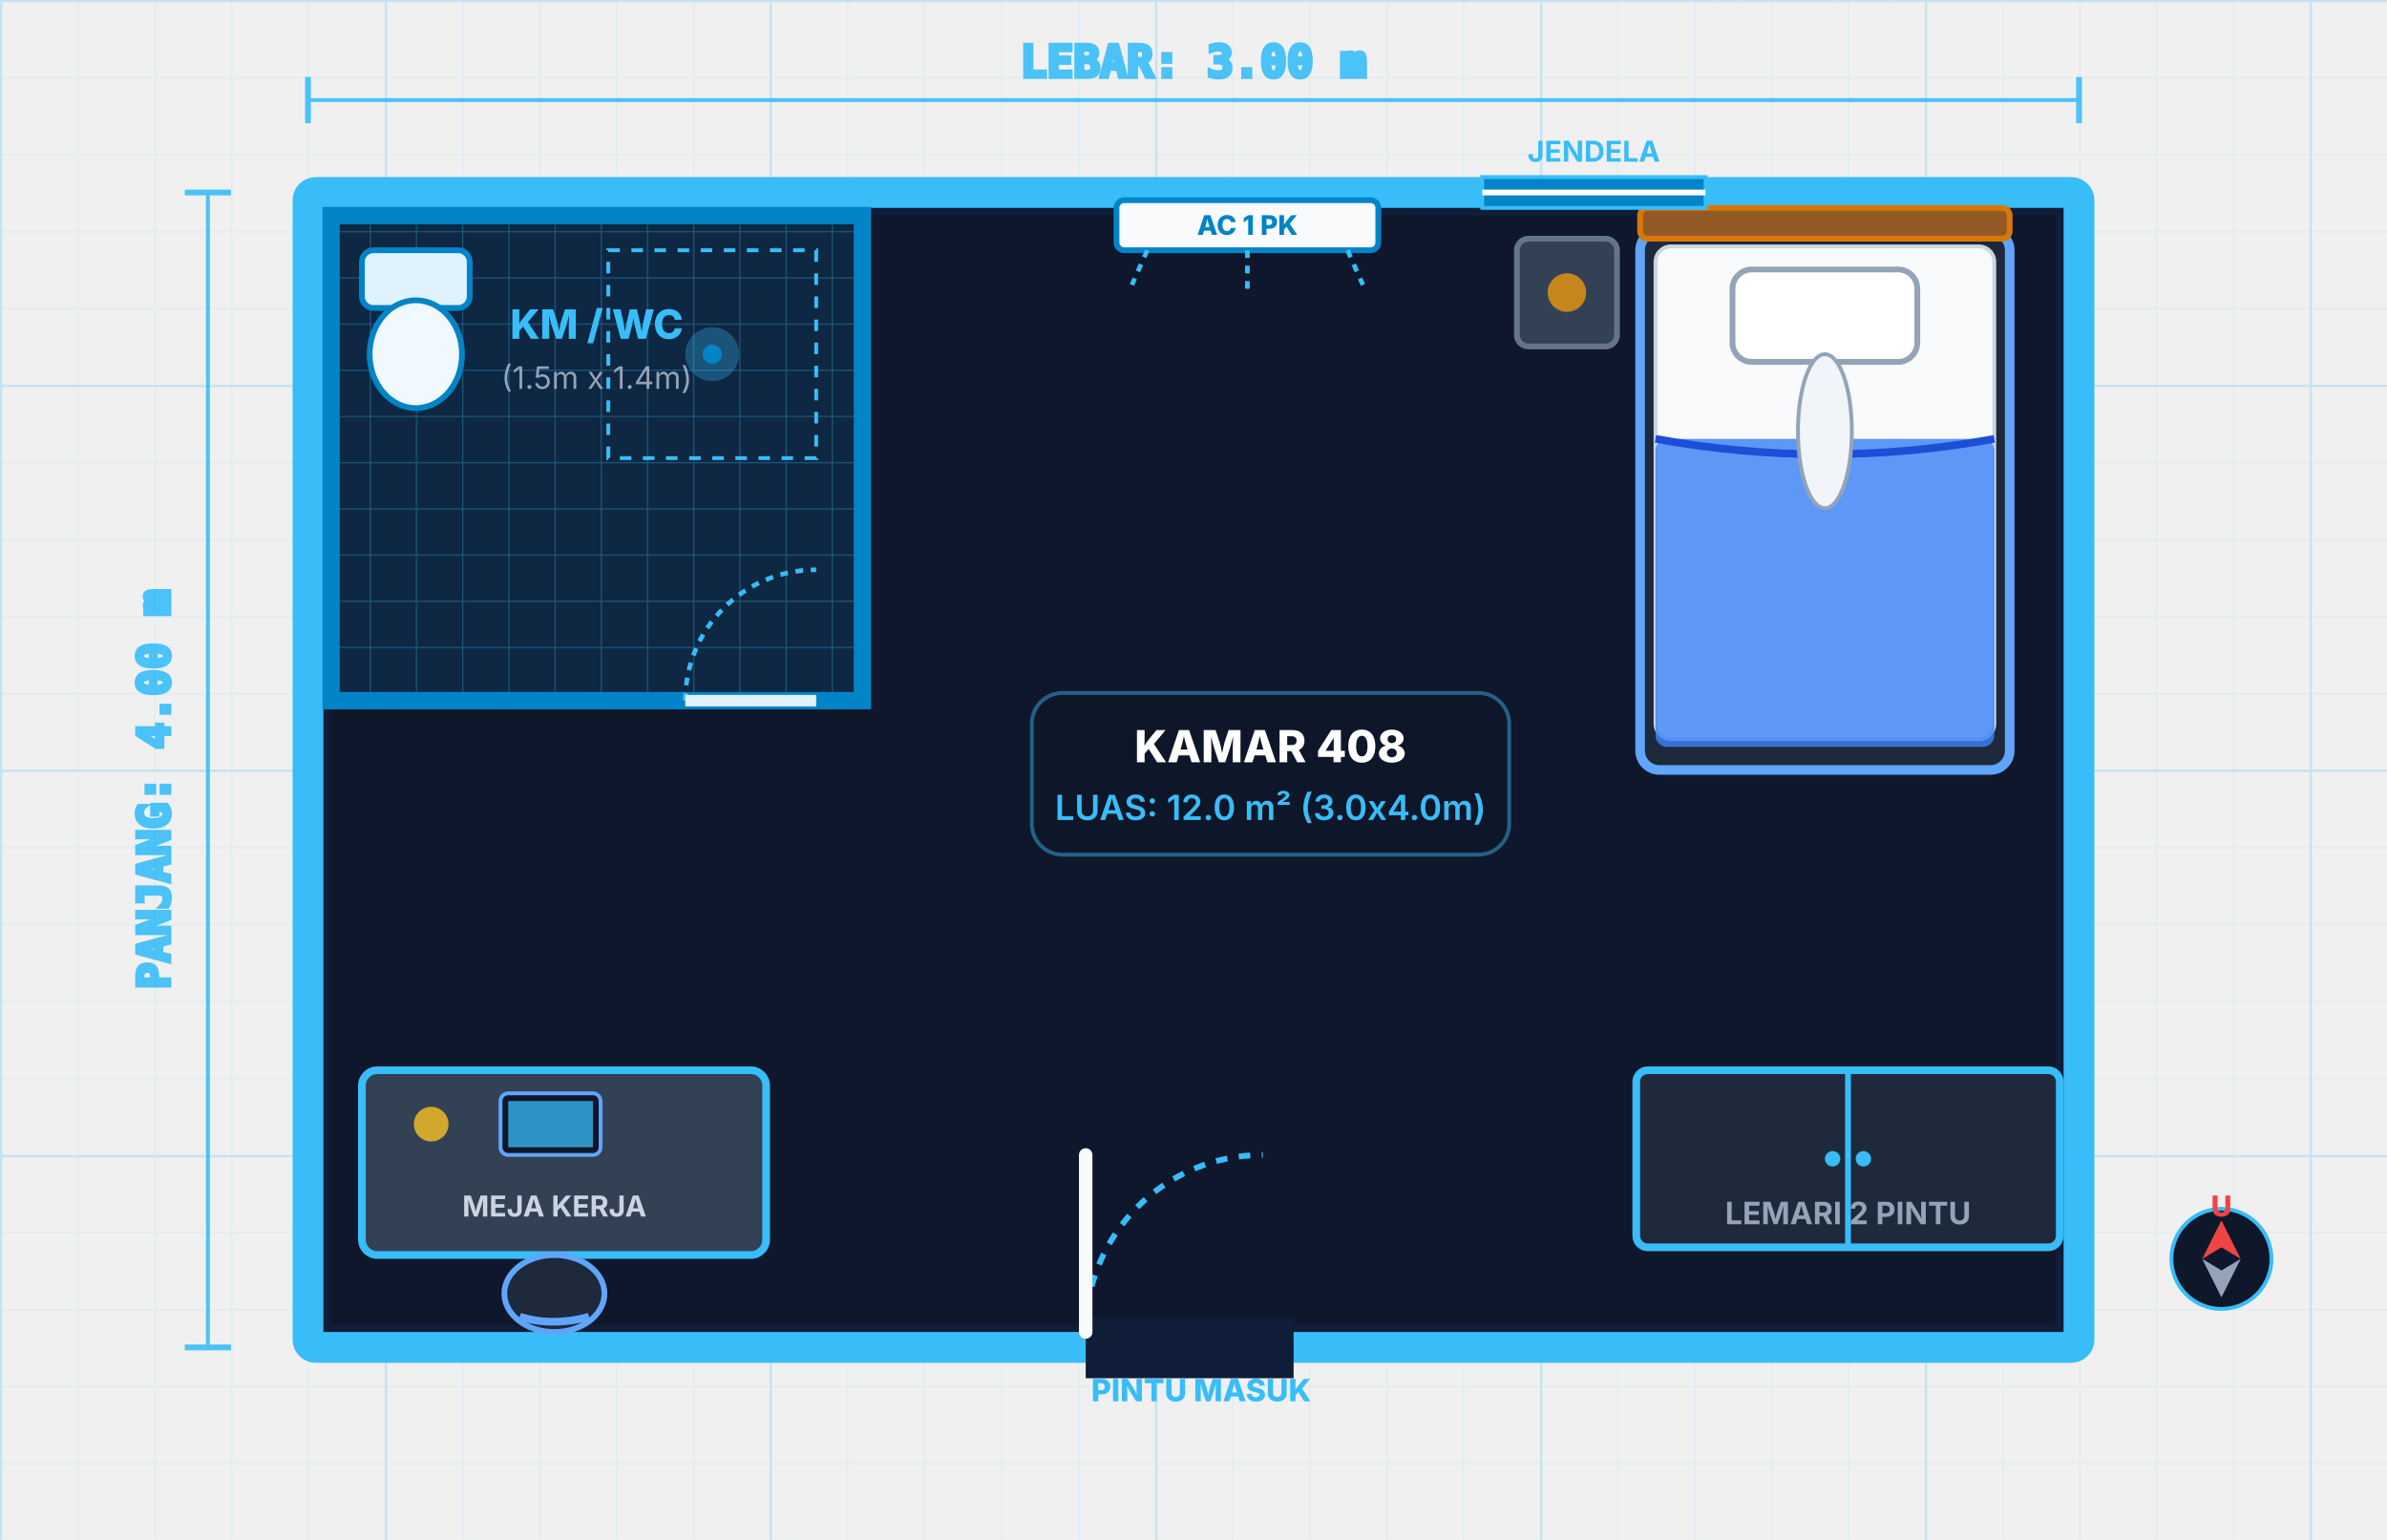
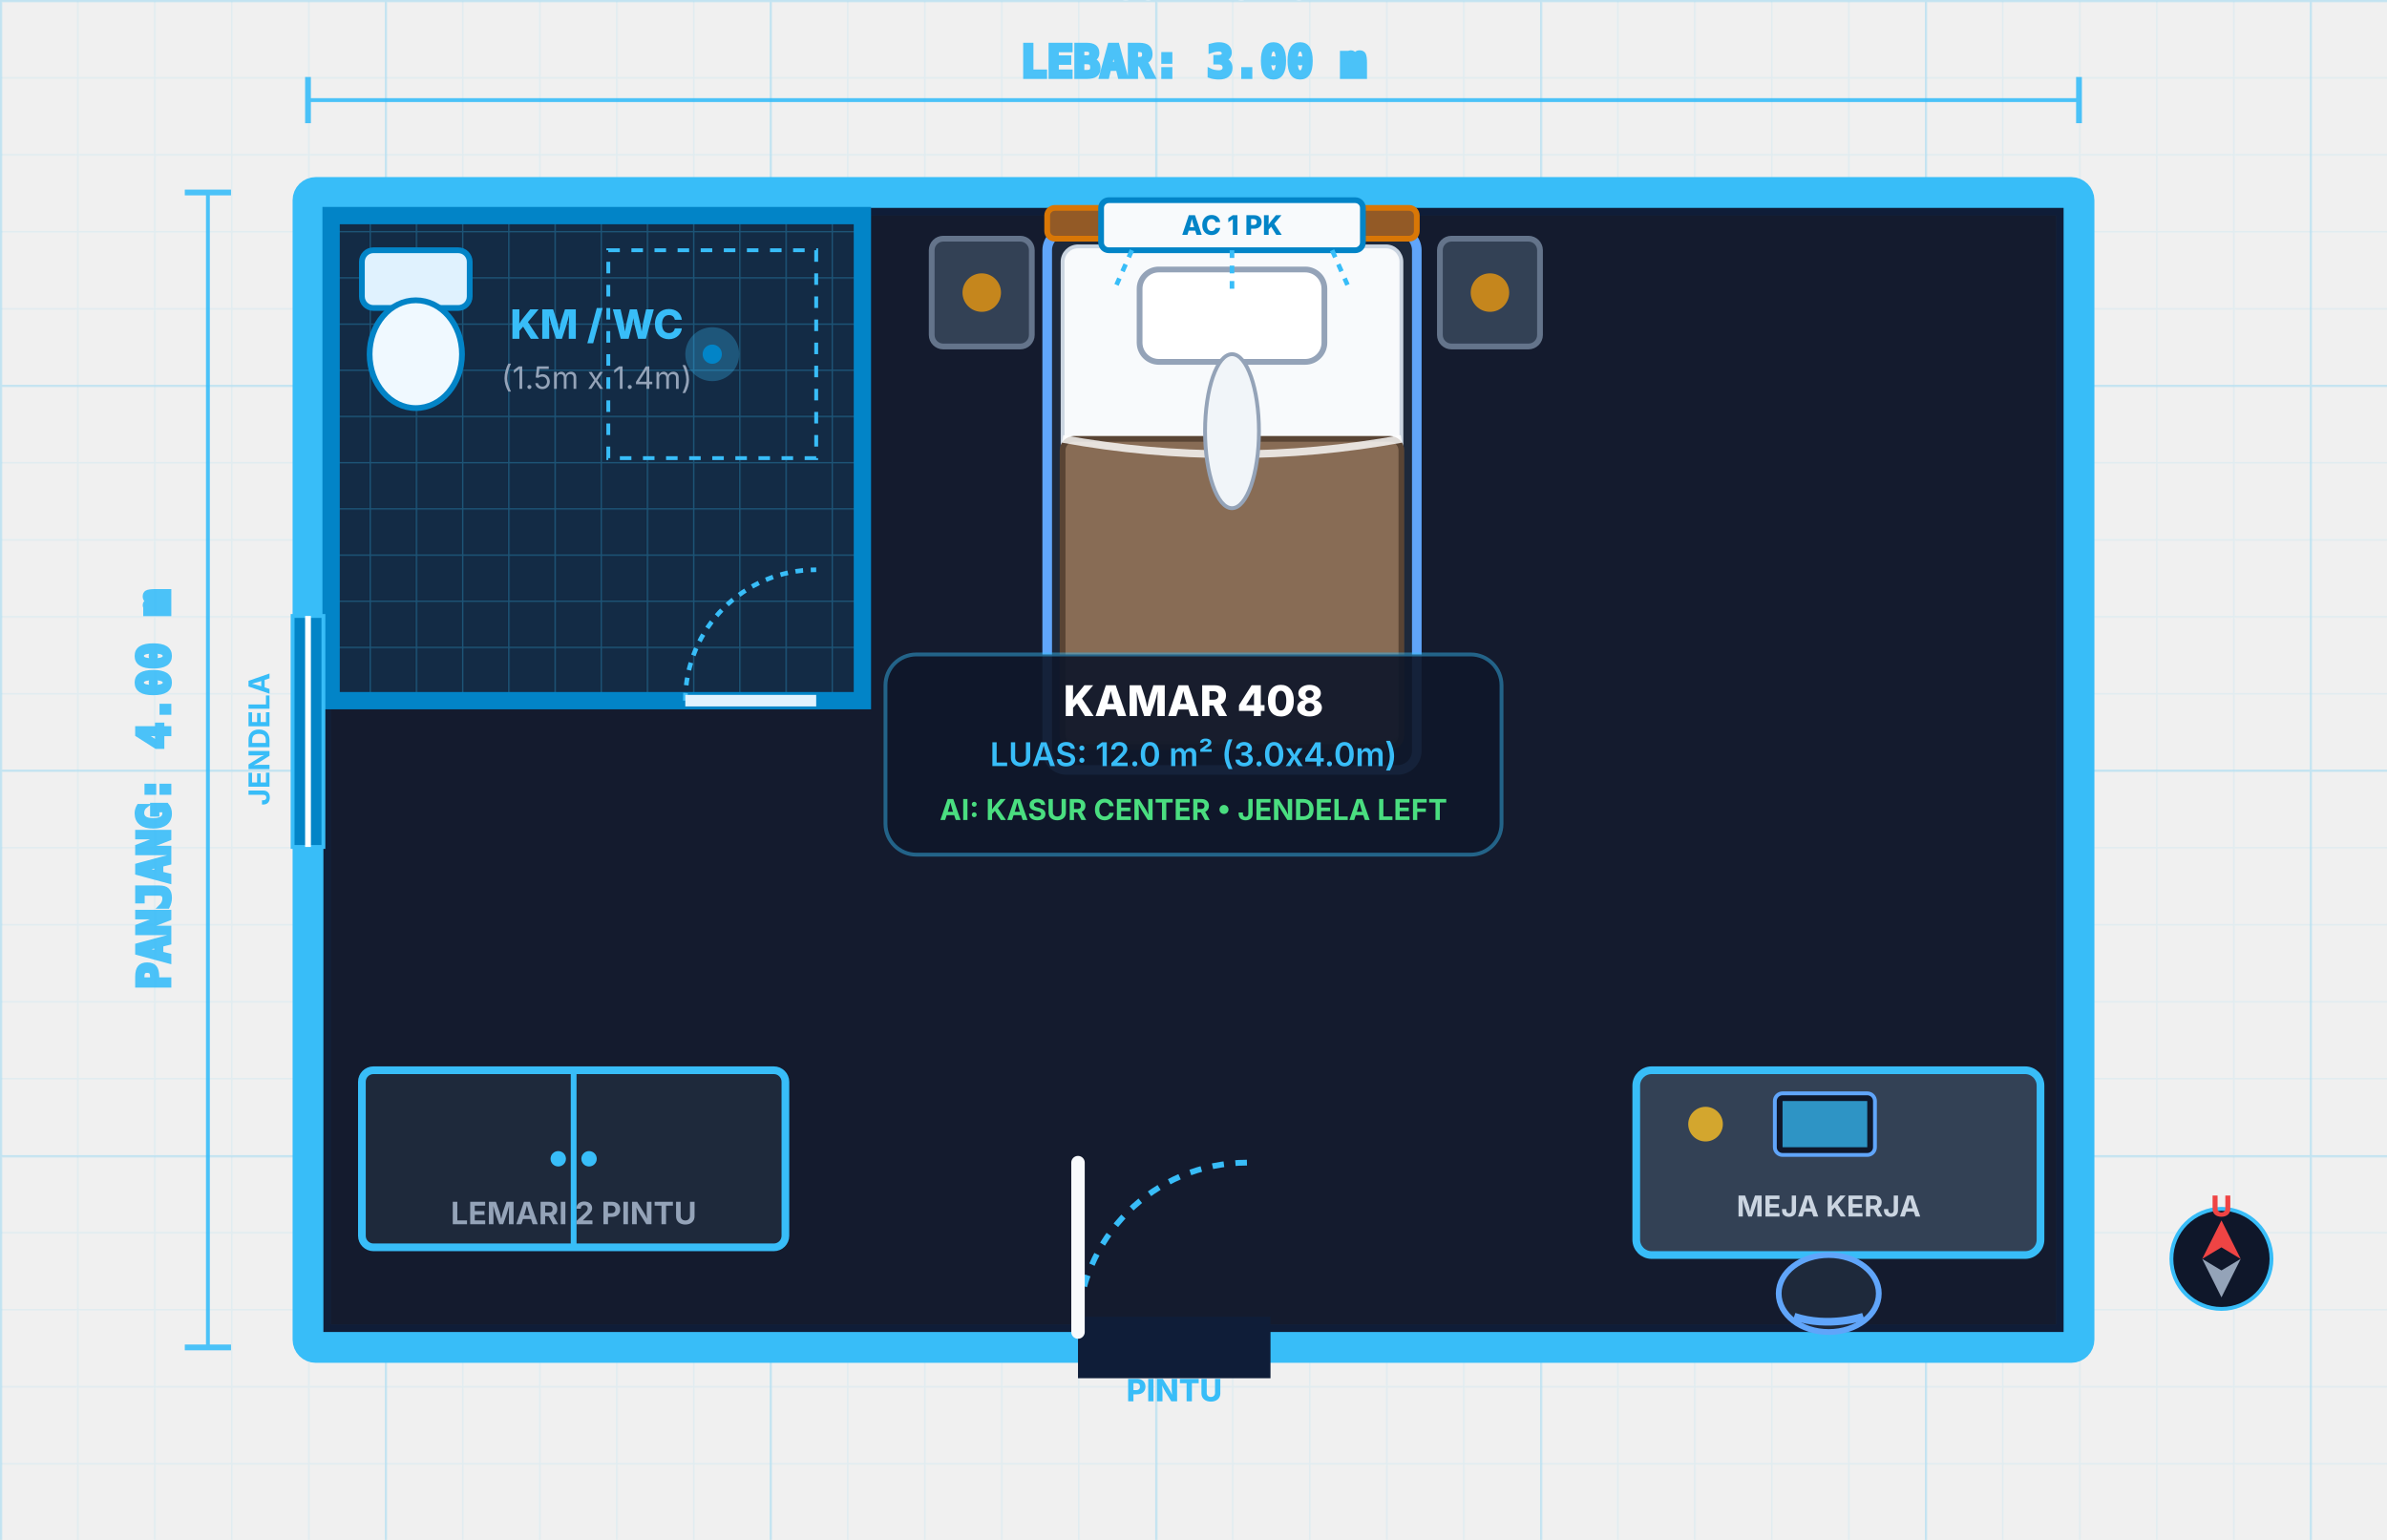
<svg xmlns="http://www.w3.org/2000/svg" viewBox="0 0 620 400" width="100%" height="100%" style="background:#0b1329; border-radius:12px; font-family:'Inter',system-ui,sans-serif;">
  <defs>
    <pattern id="grid_s_158" width="20" height="20" patternUnits="userSpaceOnUse">
      <path d="M 20 0 L 0 0 0 20" fill="none" stroke="rgba(56, 189, 248, 0.08)" stroke-width="0.8" />
    </pattern>
    <pattern id="grid_m_158" width="100" height="100" patternUnits="userSpaceOnUse">
      <path d="M 100 0 L 0 0 0 100" fill="none" stroke="rgba(56, 189, 248, 0.18)" stroke-width="1.2" />
    </pattern>
    <pattern id="tile_158" width="12" height="12" patternUnits="userSpaceOnUse">
      <rect width="12" height="12" fill="rgba(14, 165, 233, 0.12)" />
      <path d="M 12 0 L 0 0 0 12" fill="none" stroke="rgba(56, 189, 248, 0.28)" stroke-width="0.7" />
    </pattern>
  </defs>
  <rect width="620" height="400" fill="url(#grid_s_158)" />
  <rect width="620" height="400" fill="url(#grid_m_158)" />
  <g stroke="#38bdf8" stroke-width="1" opacity="0.9">
    <line x1="80" y1="26" x2="540" y2="26" />
    <line x1="80" y1="20" x2="80" y2="32" stroke-width="1.5" />
    <line x1="540" y1="20" x2="540" y2="32" stroke-width="1.5" />
    <text x="310" y="20" fill="#38bdf8" font-size="11.5" font-weight="700" text-anchor="middle" font-family="monospace">
      LEBAR: 3.00 m
    </text>
  </g>
  <g stroke="#38bdf8" stroke-width="1" opacity="0.9">
    <line x1="54" y1="50" x2="54" y2="350" />
    <line x1="48" y1="50" x2="60" y2="50" stroke-width="1.5" />
    <line x1="48" y1="350" x2="60" y2="350" stroke-width="1.5" />
    <text x="44" y="205" fill="#38bdf8" font-size="11.5" font-weight="700" text-anchor="middle" font-family="monospace" transform="rotate(-90 44 205)">
      PANJANG: 4.00 m
    </text>
  </g>
  <rect x="80" y="50" width="460" height="300" fill="#0f1d38" stroke="#38bdf8" stroke-width="8" rx="2" />
-   <rect x="86" y="56" width="448" height="288" fill="rgba(15, 23, 42, 0.88)" />
+   <rect x="86" y="56" width="448" height="288" fill="#635143" opacity="0.22" />
+   <rect x="86" y="56" width="448" height="288" fill="rgba(15, 23, 42, 0.75)" />
  <g>
    <rect x="86" y="56" width="138" height="126" fill="url(#tile_158)" stroke="#0284c7" stroke-width="4.5" />
    <text x="155" y="88" fill="#38bdf8" font-size="10.5" font-weight="800" text-anchor="middle">KM / WC</text>
    <text x="155" y="101" fill="#94a3b8" font-size="8" text-anchor="middle">(1.5m x 1.4m)</text>
    <rect x="94" y="65" width="28" height="15" rx="3" fill="#e0f2fe" stroke="#0284c7" stroke-width="1.5" />
    <ellipse cx="108" cy="92" rx="12" ry="14" fill="#f0f9ff" stroke="#0284c7" stroke-width="1.5" />
    <rect x="158" y="65" width="54" height="54" fill="none" stroke="#38bdf8" stroke-width="1" stroke-dasharray="3 3" />
    <circle cx="185" cy="92" r="7" fill="#38bdf8" opacity="0.3" />
    <circle cx="185" cy="92" r="2.5" fill="#0284c7" />
    <path d="M 178 182 A 34 34 0 0 1 212 148" fill="none" stroke="#38bdf8" stroke-width="1.2" stroke-dasharray="2 2" />
    <line x1="178" y1="182" x2="212" y2="182" stroke="#e0f2fe" stroke-width="3" />
  </g>
  <g>
-     <rect x="426" y="60" width="96" height="140" rx="5" fill="#1e293b" stroke="#60a5fa" stroke-width="2.5" />
-     <rect x="426" y="54" width="96" height="8" rx="2" fill="#935a26" stroke="#d97706" stroke-width="1.5" />
-     <rect x="430" y="64" width="88" height="128" rx="4" fill="#f8fafc" stroke="#cbd5e1" stroke-width="1" />
-     <rect x="430" y="114" width="88" height="80" rx="3" fill="#3b82f6" opacity="0.82" />
-     <path d="M 430 114 Q 474.0 122 518 114" fill="none" stroke="#1d4ed8" stroke-width="2" />
-     <rect x="450.0" y="70" width="48" height="24" rx="5" fill="#ffffff" stroke="#94a3b8" stroke-width="1.5" />
-     <ellipse cx="474.0" cy="112" rx="7" ry="20" fill="#f1f5f9" stroke="#94a3b8" stroke-width="1" />
-     <text x="474.0" cy="160" fill="#ffffff" font-size="8.5" font-weight="800" text-anchor="middle">SUPER SINGLE</text>
+     <rect x="272" y="60" width="96" height="140" rx="5" fill="#1e293b" stroke="#60a5fa" stroke-width="2.5" />
+     <rect x="272" y="54" width="96" height="8" rx="2" fill="#935a26" stroke="#d97706" stroke-width="1.5" />
+     <rect x="276" y="64" width="88" height="128" rx="4" fill="#f8fafc" stroke="#cbd5e1" stroke-width="1" />
+     <rect x="276" y="114" width="88" height="80" rx="3" fill="#83654d" stroke="#594434" stroke-width="1.5" fill-opacity="0.95" />
+     <path d="M 276 114 Q 320.0 122 364 114" fill="none" stroke="#ffffff" stroke-width="2" opacity="0.8" />
+     <rect x="296.0" y="70" width="48" height="24" rx="5" fill="#ffffff" stroke="#94a3b8" stroke-width="1.5" />
+     <ellipse cx="320.0" cy="112" rx="7" ry="20" fill="#f1f5f9" stroke="#94a3b8" stroke-width="1" />
+     <text x="320.0" cy="160" fill="#ffffff" font-size="8.5" font-weight="800" text-anchor="middle">SUPER SINGLE</text>
  </g>
-   <rect x="394" y="62" width="26" height="28" rx="3" fill="#334155" stroke="#64748b" stroke-width="1.5" />
-   <circle cx="407" cy="76" r="5" fill="#f59e0b" opacity="0.75" />
+   <rect x="242" y="62" width="26" height="28" rx="3" fill="#334155" stroke="#64748b" stroke-width="1.5" />
+   <circle cx="255" cy="76" r="5" fill="#f59e0b" opacity="0.75" />
+   <rect x="374" y="62" width="26" height="28" rx="3" fill="#334155" stroke="#64748b" stroke-width="1.5" />
+   <circle cx="387" cy="76" r="5" fill="#f59e0b" opacity="0.75" />
  <g>
-     <rect x="425" y="278" width="110" height="46" rx="3" fill="#1e293b" stroke="#38bdf8" stroke-width="2" />
-     <line x1="480" y1="278" x2="480" y2="324" stroke="#38bdf8" stroke-width="1.5" />
-     <circle cx="476" cy="301" r="2" fill="#38bdf8" />
-     <circle cx="484" cy="301" r="2" fill="#38bdf8" />
-     <text x="480" y="318" fill="#94a3b8" font-size="8" font-weight="700" text-anchor="middle">LEMARI 2 PINTU</text>
+     <rect x="94" y="278" width="110" height="46" rx="3" fill="#1e293b" stroke="#38bdf8" stroke-width="2" />
+     <line x1="149" y1="278" x2="149" y2="324" stroke="#38bdf8" stroke-width="1.5" />
+     <circle cx="145" cy="301" r="2" fill="#38bdf8" />
+     <circle cx="153" cy="301" r="2" fill="#38bdf8" />
+     <text x="149" y="318" fill="#94a3b8" font-size="8" font-weight="700" text-anchor="middle">LEMARI 2 PINTU</text>
  </g>
  <g>
-     <rect x="94" y="278" width="105" height="48" rx="4" fill="#334155" stroke="#38bdf8" stroke-width="2" />
-     <rect x="130" y="284" width="26" height="16" rx="2" fill="#0f172a" stroke="#60a5fa" stroke-width="1" />
-     <rect x="132" y="286" width="22" height="12" fill="#38bdf8" opacity="0.75" />
-     <circle cx="112" cy="292" r="4.5" fill="#fbbf24" opacity="0.8" />
-     <ellipse cx="144" cy="336" rx="13" ry="10" fill="#1e293b" stroke="#60a5fa" stroke-width="1.5" />
-     <path d="M 135 342 C 144 345 153 342 153 342" stroke="#60a5fa" stroke-width="2" fill="none" />
-     <text x="144" y="316" fill="#cbd5e1" font-size="7.5" font-weight="700" text-anchor="middle">MEJA KERJA</text>
+     <rect x="425" y="278" width="105" height="48" rx="4" fill="#334155" stroke="#38bdf8" stroke-width="2" />
+     <rect x="461" y="284" width="26" height="16" rx="2" fill="#0f172a" stroke="#60a5fa" stroke-width="1" />
+     <rect x="463" y="286" width="22" height="12" fill="#38bdf8" opacity="0.75" />
+     <circle cx="443" cy="292" r="4.5" fill="#fbbf24" opacity="0.8" />
+     <ellipse cx="475" cy="336" rx="13" ry="10" fill="#1e293b" stroke="#60a5fa" stroke-width="1.5" />
+     <path d="M 466 342 C 475 345 484 342 484 342" stroke="#60a5fa" stroke-width="2" fill="none" />
+     <text x="475" y="316" fill="#cbd5e1" font-size="7.5" font-weight="700" text-anchor="middle">MEJA KERJA</text>
  </g>
  <g>
-     <rect x="290" y="52" width="68" height="13" rx="2" fill="#f8fafc" stroke="#0284c7" stroke-width="1.5" />
-     <path d="M 298 65 L 294 74" stroke="#38bdf8" stroke-width="1.2" stroke-dasharray="2 2" />
-     <path d="M 324 65 L 324 76" stroke="#38bdf8" stroke-width="1.2" stroke-dasharray="2 2" />
-     <path d="M 350 65 L 354 74" stroke="#38bdf8" stroke-width="1.2" stroke-dasharray="2 2" />
-     <text x="324" y="61" fill="#0284c7" font-size="7" font-weight="800" text-anchor="middle">AC 1 PK</text>
+     <rect x="286" y="52" width="68" height="13" rx="2" fill="#f8fafc" stroke="#0284c7" stroke-width="1.5" />
+     <path d="M 294 65 L 290 74" stroke="#38bdf8" stroke-width="1.2" stroke-dasharray="2 2" />
+     <path d="M 320 65 L 320 76" stroke="#38bdf8" stroke-width="1.2" stroke-dasharray="2 2" />
+     <path d="M 346 65 L 350 74" stroke="#38bdf8" stroke-width="1.2" stroke-dasharray="2 2" />
+     <text x="320" y="61" fill="#0284c7" font-size="7" font-weight="800" text-anchor="middle">AC 1 PK</text>
  </g>
  <g>
-     <rect x="385" y="46" width="58" height="8" fill="#0284c7" stroke="#38bdf8" stroke-width="1" />
-     <line x1="385" y1="50" x2="443" y2="50" stroke="#ffffff" stroke-width="1.5" />
-     <text x="414" y="42" fill="#38bdf8" font-size="7.5" font-weight="700" text-anchor="middle">JENDELA</text>
+     <rect x="76" y="160" width="8" height="60" fill="#0284c7" stroke="#38bdf8" stroke-width="1" />
+     <line x1="80" y1="160" x2="80" y2="220" stroke="#ffffff" stroke-width="1.5" />
+     <text x="70" y="192" fill="#38bdf8" font-size="7.5" font-weight="700" text-anchor="middle" transform="rotate(-90 70 192)">JENDELA</text>
  </g>
  <g>
-     <rect x="282" y="342" width="54" height="16" fill="#0f1d38" />
-     <path d="M 282 346 A 46 46 0 0 1 328 300" fill="none" stroke="#38bdf8" stroke-width="1.5" stroke-dasharray="3 3" />
-     <line x1="282" y1="346" x2="282" y2="300" stroke="#f8fafc" stroke-width="3.5" stroke-linecap="round" />
-     <text x="312" y="364" fill="#38bdf8" font-size="8" font-weight="800" text-anchor="middle">PINTU MASUK</text>
+     <rect x="280" y="342" width="50" height="16" fill="#0f1d38" />
+     <path d="M 280 346 A 44 44 0 0 1 324 302" fill="none" stroke="#38bdf8" stroke-width="1.5" stroke-dasharray="3 3" />
+     <line x1="280" y1="346" x2="280" y2="302" stroke="#f8fafc" stroke-width="3.5" stroke-linecap="round" />
+     <text x="305" y="364" fill="#38bdf8" font-size="8" font-weight="800" text-anchor="middle">PINTU</text>
  </g>
  <g>
-     <rect x="268" y="180" width="124" height="42" rx="8" fill="rgba(15, 23, 42, 0.9)" stroke="rgba(56, 189, 248, 0.45)" stroke-width="1" />
-     <text x="330" y="198" fill="#ffffff" font-size="11.5" font-weight="800" text-anchor="middle">KAMAR 408</text>
-     <text x="330" y="213" fill="#38bdf8" font-size="9" font-weight="600" text-anchor="middle">LUAS: 12.0 m² (3.0x4.0m)</text>
+     <rect x="230" y="170" width="160" height="52" rx="8" fill="rgba(15, 23, 42, 0.92)" stroke="rgba(56, 189, 248, 0.45)" stroke-width="1" />
+     <text x="310" y="186" fill="#ffffff" font-size="11" font-weight="800" text-anchor="middle">KAMAR 408</text>
+     <text x="310" y="199" fill="#38bdf8" font-size="8.5" font-weight="600" text-anchor="middle">LUAS: 12.0 m² (3.0x4.0m)</text>
+     <text x="310" y="213" fill="#4ade80" font-size="7.5" font-weight="700" text-anchor="middle">AI: KASUR CENTER • JENDELA LEFT</text>
  </g>
  <g transform="translate(562, 312)">
    <circle cx="15" cy="15" r="13" fill="#0f172a" stroke="#38bdf8" stroke-width="1" />
    <path d="M 15 5 L 20 15 L 15 12 L 10 15 Z" fill="#ef4444" />
    <path d="M 15 25 L 20 15 L 15 18 L 10 15 Z" fill="#94a3b8" />
    <text x="15" y="4" fill="#ef4444" font-size="7.5" font-weight="800" text-anchor="middle">U</text>
  </g>
</svg>
